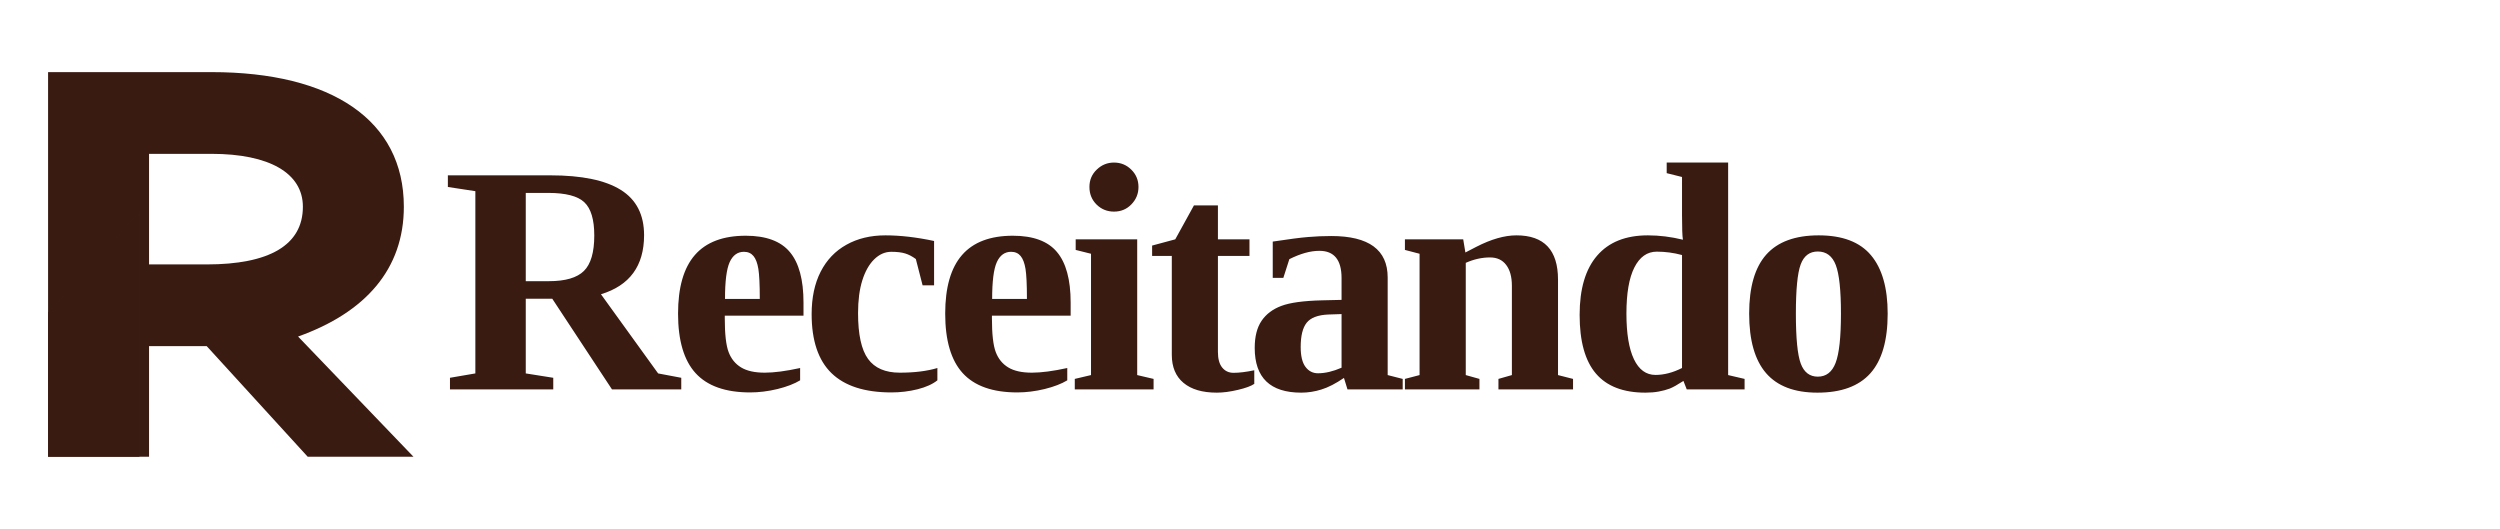
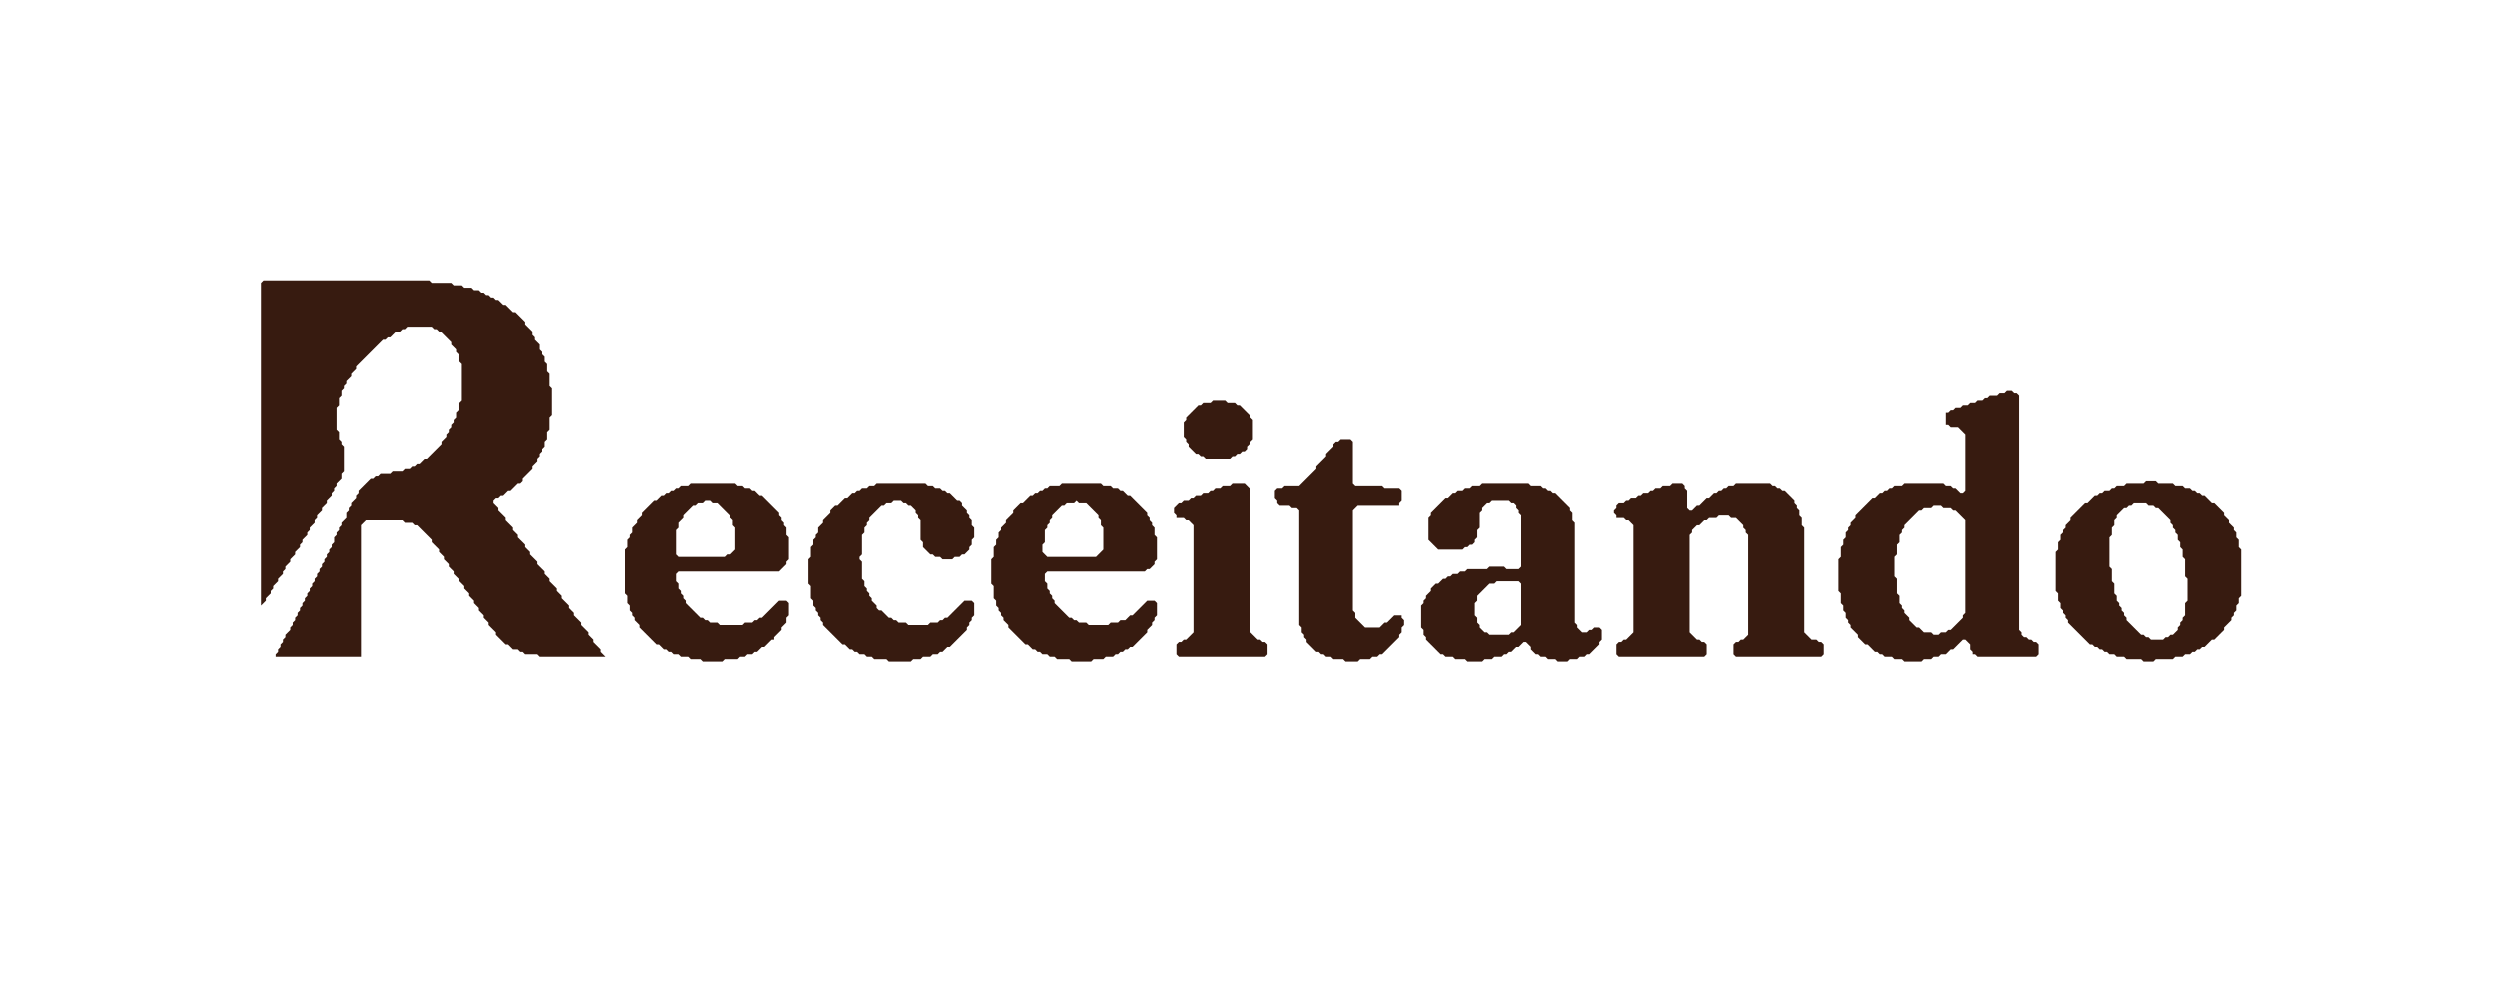
- <svg xmlns="http://www.w3.org/2000/svg" viewBox="0 0 520 110" role="img" aria-labelledby="title desc">
-   <g fill="#3A1B12">
-     <path d="M10 15h34c25 0 40 10 40 28 0 13-8 22-22 27l24 25H64L43 72H31v23H10V15Zm21 17v23h12c13 0 20-4 20-12 0-7-7-11-19-11H31Z" />
-     <path d="M10 65 29 44v51H10V65Z" opacity="0.98" />
-     <text x="92" y="81" font-family="Georgia, 'Times New Roman', serif" font-size="68" font-weight="700" letter-spacing="-2.4">Receitando</text>
-   </g>
+ <svg xmlns="http://www.w3.org/2000/svg" width="1024" height="412" viewBox="0 0 1024 412">
+   <path d="M662 207L662 208L661 209L661 210L662 211L662 212L665 212L666 213L667 213L669 215L669 259L666 262L665 262L664 263L663 263L662 264L662 268L663 269L698 269L699 268L699 264L698 263L697 263L696 262L695 262L692 259L692 219L693 218L693 217L695 215L696 215L698 213L699 213L700 212L703 212L704 211L708 211L709 212L711 212L714 215L714 216L715 217L715 218L716 219L716 260L714 262L713 262L712 263L711 263L710 264L710 268L711 269L746 269L747 268L747 264L746 263L745 263L744 262L742 262L739 259L739 216L738 215L738 212L737 211L737 209L736 208L736 207L735 206L735 205L731 201L730 201L729 200L728 200L727 199L726 199L725 198L711 198L710 199L708 199L707 200L706 200L705 201L704 201L703 202L702 202L700 204L699 204L696 207L695 207L693 209L692 209L691 208L691 201L690 200L690 199L689 198L685 198L684 199L681 199L680 200L678 200L677 201L676 201L675 202L673 202L672 203L671 203L670 204L668 204L667 205L666 205L665 206L663 206ZM586 210L586 211L585 212L585 221L589 225L599 225L600 224L601 224L602 223L603 223L604 222L604 221L605 220L605 217L606 216L606 210L607 209L607 208L609 206L610 206L611 205L618 205L619 206L620 206L621 207L621 208L622 209L622 210L623 211L623 232L622 233L617 233L616 232L610 232L609 233L601 233L600 234L598 234L597 235L595 235L594 236L593 236L592 237L591 237L589 239L588 239L586 241L586 242L584 244L584 245L583 246L583 247L582 248L582 257L583 258L583 260L584 261L584 262L590 268L591 268L592 269L595 269L596 270L600 270L601 271L607 271L608 270L611 270L612 269L615 269L616 268L617 268L618 267L619 267L621 265L622 265L624 263L625 263L627 265L627 266L629 268L630 268L631 269L633 269L634 270L637 270L638 271L642 271L643 270L646 270L647 269L649 269L650 268L651 268L655 264L655 263L656 262L656 258L655 257L653 257L652 258L651 258L650 259L648 259L646 257L646 256L645 255L645 214L644 213L644 210L643 209L643 208L637 202L636 202L635 201L634 201L633 200L632 200L631 199L627 199L626 198L607 198L606 199L603 199L602 200L600 200L599 201L597 201L596 202L595 202L593 204L592 204ZM613 238L622 238L623 239L623 256L620 259L619 259L618 260L610 260L609 259L608 259L606 257L606 256L605 255L605 253L604 252L604 247L605 246L605 244L610 239L612 239ZM510 198L505 198L504 199L501 199L500 200L498 200L497 201L496 201L495 202L493 202L492 203L490 203L489 204L488 204L487 205L485 205L484 206L483 206L481 208L481 210L482 211L482 212L485 212L486 213L487 213L489 215L489 259L486 262L485 262L484 263L483 263L482 264L482 268L483 269L518 269L519 268L519 264L518 263L517 263L516 262L515 262L512 259L512 200ZM430 199L429 200L428 200L427 201L426 201L425 202L424 202L423 203L422 203L419 206L418 206L415 209L415 210L412 213L412 214L410 216L410 217L409 218L409 220L408 221L408 223L407 224L407 228L406 229L406 239L407 240L407 245L408 246L408 248L409 249L409 250L410 251L410 252L411 253L411 254L413 256L413 257L420 264L421 264L423 266L424 266L425 267L426 267L427 268L429 268L430 269L432 269L433 270L438 270L439 271L447 271L448 270L452 270L453 269L456 269L457 268L458 268L459 267L460 267L461 266L462 266L463 265L464 265L470 259L470 258L472 256L472 255L473 254L473 253L474 252L474 247L473 246L470 246L464 252L463 252L461 254L459 254L458 255L455 255L454 256L446 256L445 255L442 255L441 254L440 254L439 253L438 253L432 247L432 246L431 245L431 244L430 243L430 242L429 241L429 239L428 238L428 235L429 234L469 234L470 233L471 233L473 231L473 230L474 229L474 220L473 219L473 216L472 215L472 214L471 213L471 212L470 211L470 210L463 203L462 203L460 201L459 201L458 200L456 200L455 199L452 199L451 198L435 198L434 199ZM445 206L450 211L450 212L451 213L451 215L452 216L452 225L449 228L429 228L427 226L427 223L428 222L428 217L429 216L429 215L430 214L430 213L431 212L431 211L435 207L436 207L437 206L440 206L441 205L442 206ZM359 198L358 199L356 199L355 200L353 200L352 201L351 201L350 202L349 202L347 204L346 204L343 207L342 207L340 209L340 210L337 213L337 214L335 216L335 218L334 219L334 220L333 221L333 223L332 224L332 228L331 229L331 239L332 240L332 245L333 246L333 248L334 249L334 250L335 251L335 252L336 253L336 254L337 255L337 256L345 264L346 264L348 266L349 266L350 267L351 267L352 268L354 268L355 269L357 269L358 270L363 270L364 271L373 271L374 270L377 270L378 269L381 269L382 268L384 268L385 267L386 267L388 265L389 265L396 258L396 257L397 256L397 255L398 254L398 253L399 252L399 247L398 246L395 246L388 253L387 253L386 254L385 254L384 255L381 255L380 256L372 256L371 255L368 255L367 254L366 254L365 253L364 253L361 250L360 250L359 249L359 248L357 246L357 245L356 244L356 243L355 242L355 241L354 240L354 238L353 237L353 230L352 229L352 228L353 227L353 219L354 218L354 216L355 215L355 214L356 213L356 212L361 207L362 207L363 206L365 206L366 205L369 205L370 206L371 206L372 207L373 207L375 209L375 210L376 211L376 212L377 213L377 221L378 222L378 224L381 227L382 227L383 228L385 228L386 229L390 229L391 228L393 228L394 227L395 227L397 225L397 224L398 223L398 221L399 220L399 216L398 215L398 213L397 212L397 211L396 210L396 209L394 207L394 206L393 205L392 205L389 202L388 202L387 201L386 201L385 200L383 200L382 199L380 199L379 198ZM279 199L278 200L277 200L276 201L275 201L274 202L273 202L272 203L271 203L269 205L268 205L263 210L263 211L261 213L261 214L259 216L259 218L258 219L258 220L257 221L257 224L256 225L256 243L257 244L257 247L258 248L258 250L259 251L259 252L260 253L260 254L262 256L262 257L269 264L270 264L272 266L273 266L274 267L275 267L276 268L278 268L279 269L282 269L283 270L287 270L288 271L296 271L297 270L302 270L303 269L305 269L306 268L308 268L309 267L310 267L312 265L313 265L316 262L317 262L317 261L320 258L320 257L322 255L322 253L323 252L323 247L322 246L319 246L312 253L311 253L310 254L309 254L308 255L305 255L304 256L295 256L294 255L291 255L290 254L289 254L288 253L287 253L281 247L281 246L280 245L280 244L279 243L279 242L278 241L278 239L277 238L277 235L278 234L319 234L322 231L322 230L323 229L323 220L322 219L322 216L321 215L321 214L320 213L320 212L319 211L319 210L312 203L311 203L309 201L308 201L307 200L305 200L304 199L302 199L301 198L283 198L282 199ZM294 206L299 211L299 212L300 213L300 215L301 216L301 225L299 227L298 227L297 228L278 228L277 227L277 217L278 216L278 214L280 212L280 211L284 207L285 207L286 206L288 206L289 205L291 205L292 206ZM879 197L878 198L871 198L870 199L867 199L866 200L865 200L864 201L862 201L861 202L860 202L859 203L858 203L855 206L854 206L848 212L848 213L846 215L846 216L845 217L845 218L844 219L844 221L843 222L843 225L842 226L842 242L843 243L843 246L844 247L844 249L845 250L845 251L846 252L846 253L847 254L847 255L856 264L857 264L858 265L859 265L860 266L861 266L862 267L863 267L864 268L866 268L867 269L870 269L871 270L877 270L878 271L882 271L883 270L890 270L891 269L894 269L895 268L897 268L898 267L899 267L900 266L901 266L902 265L903 265L906 262L907 262L911 258L911 257L914 254L914 253L915 252L915 251L916 250L916 248L917 247L917 245L918 244L918 225L917 224L917 221L916 220L916 218L915 217L915 216L913 214L913 213L911 211L911 210L907 206L906 206L903 203L902 203L901 202L900 202L899 201L898 201L897 200L895 200L894 199L891 199L890 198L884 198L883 197ZM874 206L879 206L880 207L882 207L883 208L884 208L889 213L889 214L890 215L890 216L891 217L891 218L892 219L892 221L893 222L893 224L894 225L894 228L895 229L895 236L896 237L896 246L895 247L895 252L894 253L894 254L893 255L893 256L892 257L892 258L890 260L889 260L888 261L887 261L886 262L881 262L880 261L879 261L878 260L877 260L871 254L871 253L870 252L870 251L869 250L869 249L868 248L868 247L867 246L867 244L866 243L866 239L865 238L865 233L864 232L864 220L865 219L865 216L866 215L866 213L867 212L867 211L870 208L871 208L872 207L873 207ZM549 180L548 181L547 181L546 182L546 183L543 186L543 187L539 191L539 192L532 199L526 199L525 200L523 200L522 201L522 204L523 205L523 206L524 207L528 207L529 208L531 208L532 209L532 256L533 257L533 259L534 260L534 261L535 262L535 263L539 267L540 267L541 268L542 268L543 269L545 269L546 270L550 270L551 271L556 271L557 270L561 270L562 269L564 269L565 268L566 268L573 261L573 260L574 259L574 257L575 256L575 254L574 253L574 252L571 252L568 255L567 255L565 257L559 257L555 253L555 251L554 250L554 209L556 207L573 207L573 206L574 205L574 201L573 200L567 200L566 199L555 199L554 198L554 181L553 180ZM491 166L486 171L486 172L485 173L485 179L486 180L486 181L487 182L487 183L490 186L491 186L492 187L493 187L494 188L504 188L505 187L506 187L507 186L508 186L509 185L510 185L511 184L511 183L512 182L512 181L513 180L513 172L512 171L512 170L508 166L507 166L506 165L503 165L502 164L497 164L496 165L493 165L492 166ZM824 160L822 160L821 161L819 161L818 162L815 162L814 163L813 163L812 164L810 164L809 165L807 165L806 166L804 166L803 167L801 167L800 168L799 168L798 169L797 169L797 174L798 174L799 175L802 175L805 178L805 201L804 202L803 202L801 200L800 200L799 199L797 199L796 198L780 198L779 199L776 199L775 200L774 200L773 201L772 201L771 202L770 202L768 204L767 204L760 211L760 212L758 214L758 215L757 216L757 217L756 218L756 220L755 221L755 223L754 224L754 228L753 229L753 242L754 243L754 247L755 248L755 250L756 251L756 253L757 254L757 255L758 256L758 257L761 260L761 261L764 264L765 264L768 267L769 267L770 268L771 268L772 269L775 269L776 270L779 270L780 271L787 271L788 270L791 270L792 269L794 269L795 268L797 268L799 266L800 266L804 262L805 262L807 264L807 266L808 267L808 268L809 268L810 269L834 269L835 268L835 264L834 263L833 263L832 262L831 262L830 261L829 261L828 260L828 259L827 258L827 162L826 161L825 161ZM792 207L795 207L796 208L799 208L800 209L801 209L805 213L805 251L804 252L804 253L799 258L798 258L797 259L795 259L794 260L792 260L791 259L788 259L786 257L785 257L782 254L782 253L780 251L780 250L779 249L779 248L778 247L778 244L777 243L777 237L776 236L776 228L777 227L777 223L778 222L778 219L779 218L779 217L780 216L780 215L786 209L787 209L788 208L791 208ZM108 115L107 116L107 249L107 248L109 246L109 245L111 243L111 242L112 241L112 240L114 238L114 237L116 235L116 234L117 233L117 232L119 230L119 229L121 227L121 226L123 224L123 223L124 222L124 221L126 219L126 218L127 217L127 216L129 214L129 213L130 212L130 211L132 209L132 208L134 206L134 205L136 203L136 202L137 201L137 200L138 199L138 198L140 196L140 194L141 193L141 183L140 182L140 181L139 180L139 177L138 176L138 167L139 166L139 163L140 162L140 160L141 159L141 158L142 157L142 156L144 154L144 153L146 151L146 150L157 139L158 139L159 138L160 138L162 136L164 136L165 135L166 135L167 134L177 134L178 135L179 135L180 136L181 136L185 140L185 141L187 143L187 144L188 145L188 148L189 149L189 164L188 165L188 168L187 169L187 171L186 172L186 173L185 174L185 175L184 176L184 177L183 178L183 179L181 181L181 182L175 188L174 188L172 190L171 190L170 191L169 191L168 192L166 192L165 193L161 193L160 194L156 194L155 195L154 195L153 196L152 196L147 201L147 202L146 203L146 204L144 206L144 207L143 208L143 209L142 210L142 212L140 214L140 215L139 216L139 217L138 218L138 219L137 220L137 222L136 223L136 224L135 225L135 226L134 227L134 228L133 229L133 230L132 231L132 232L131 233L131 234L130 235L130 236L129 237L129 238L128 239L128 240L127 241L127 242L126 243L126 244L125 245L125 246L124 247L124 248L123 249L123 250L122 251L122 252L121 253L121 254L120 255L120 256L119 257L119 258L117 260L117 261L116 262L116 263L115 264L115 265L114 266L114 267L113 268L113 269L148 269L148 215L150 213L165 213L166 214L169 214L170 215L171 215L177 221L177 222L180 225L180 226L182 228L182 229L184 231L184 232L186 234L186 235L188 237L188 238L190 240L190 241L192 243L192 244L194 246L194 247L196 249L196 250L198 252L198 253L200 255L200 256L203 259L203 260L207 264L208 264L210 266L212 266L213 267L214 267L215 268L220 268L221 269L248 269L246 267L246 266L243 263L243 262L241 260L241 259L238 256L238 255L235 252L235 251L233 249L233 248L230 245L230 244L228 242L228 241L225 238L225 237L223 235L223 234L220 231L220 230L217 227L217 226L215 224L215 223L212 220L212 219L210 217L210 216L207 213L207 212L204 209L204 208L202 206L202 205L203 204L204 204L205 203L206 203L208 201L209 201L212 198L213 198L214 197L214 196L218 192L218 191L220 189L220 188L221 187L221 186L222 185L222 184L223 183L223 181L224 180L224 177L225 176L225 171L226 170L226 159L225 158L225 153L224 152L224 149L223 148L223 146L222 145L222 144L221 143L221 141L219 139L219 138L218 137L218 136L215 133L215 132L211 128L210 128L207 125L206 125L204 123L203 123L202 122L201 122L200 121L199 121L198 120L197 120L196 119L194 119L193 118L190 118L189 117L186 117L185 116L177 116L176 115Z" fill="#371B10" fill-rule="evenodd" />
</svg>
